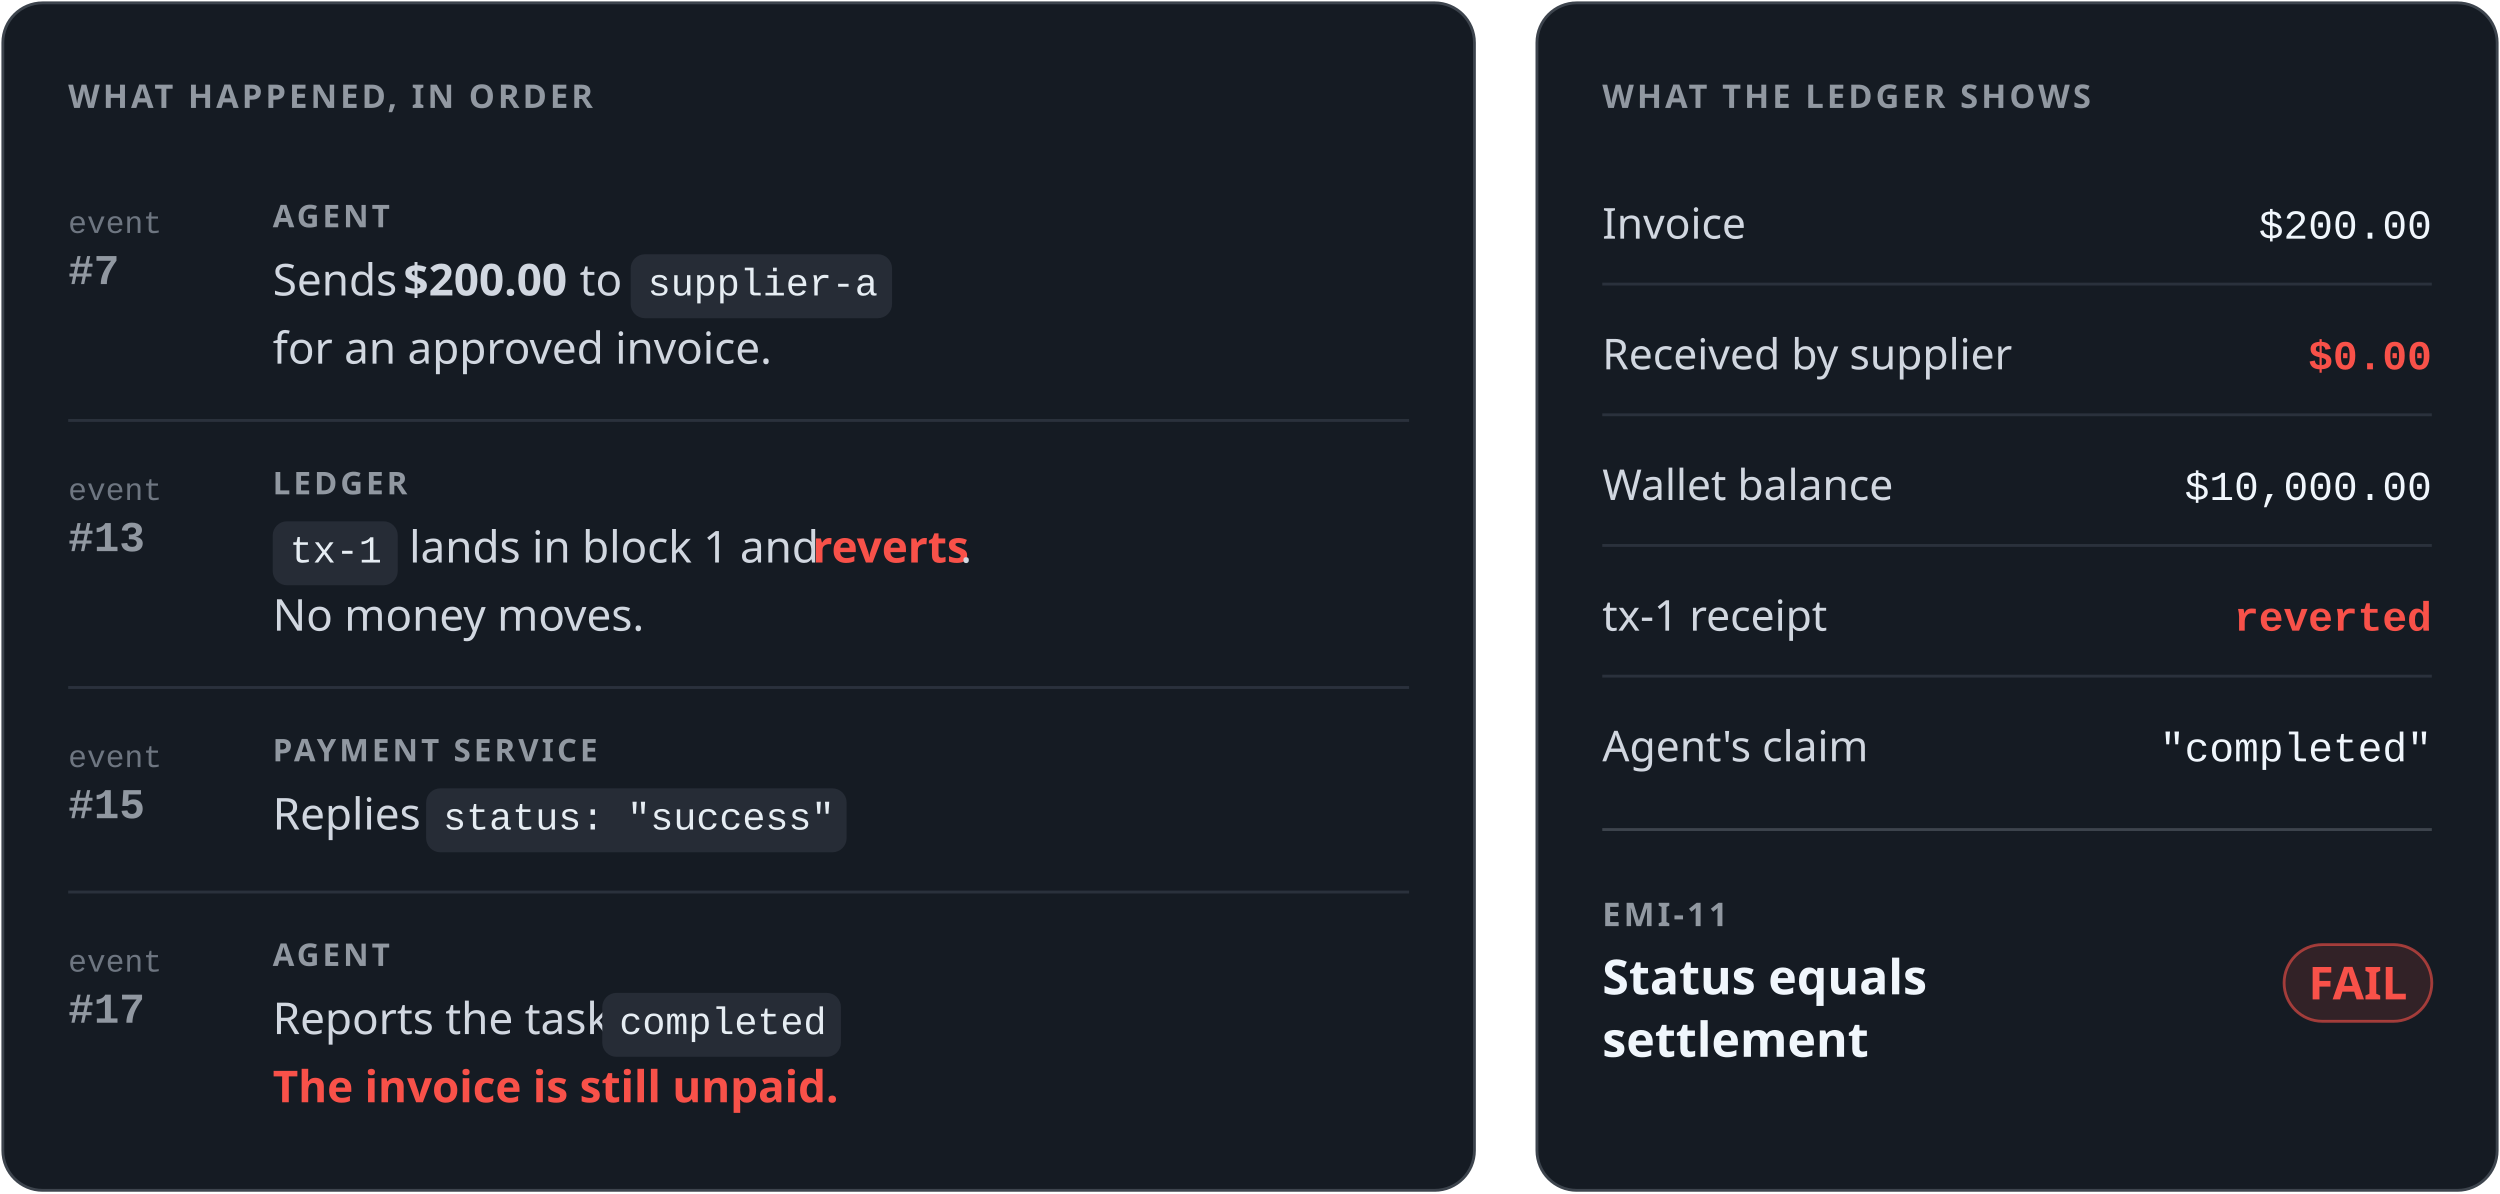
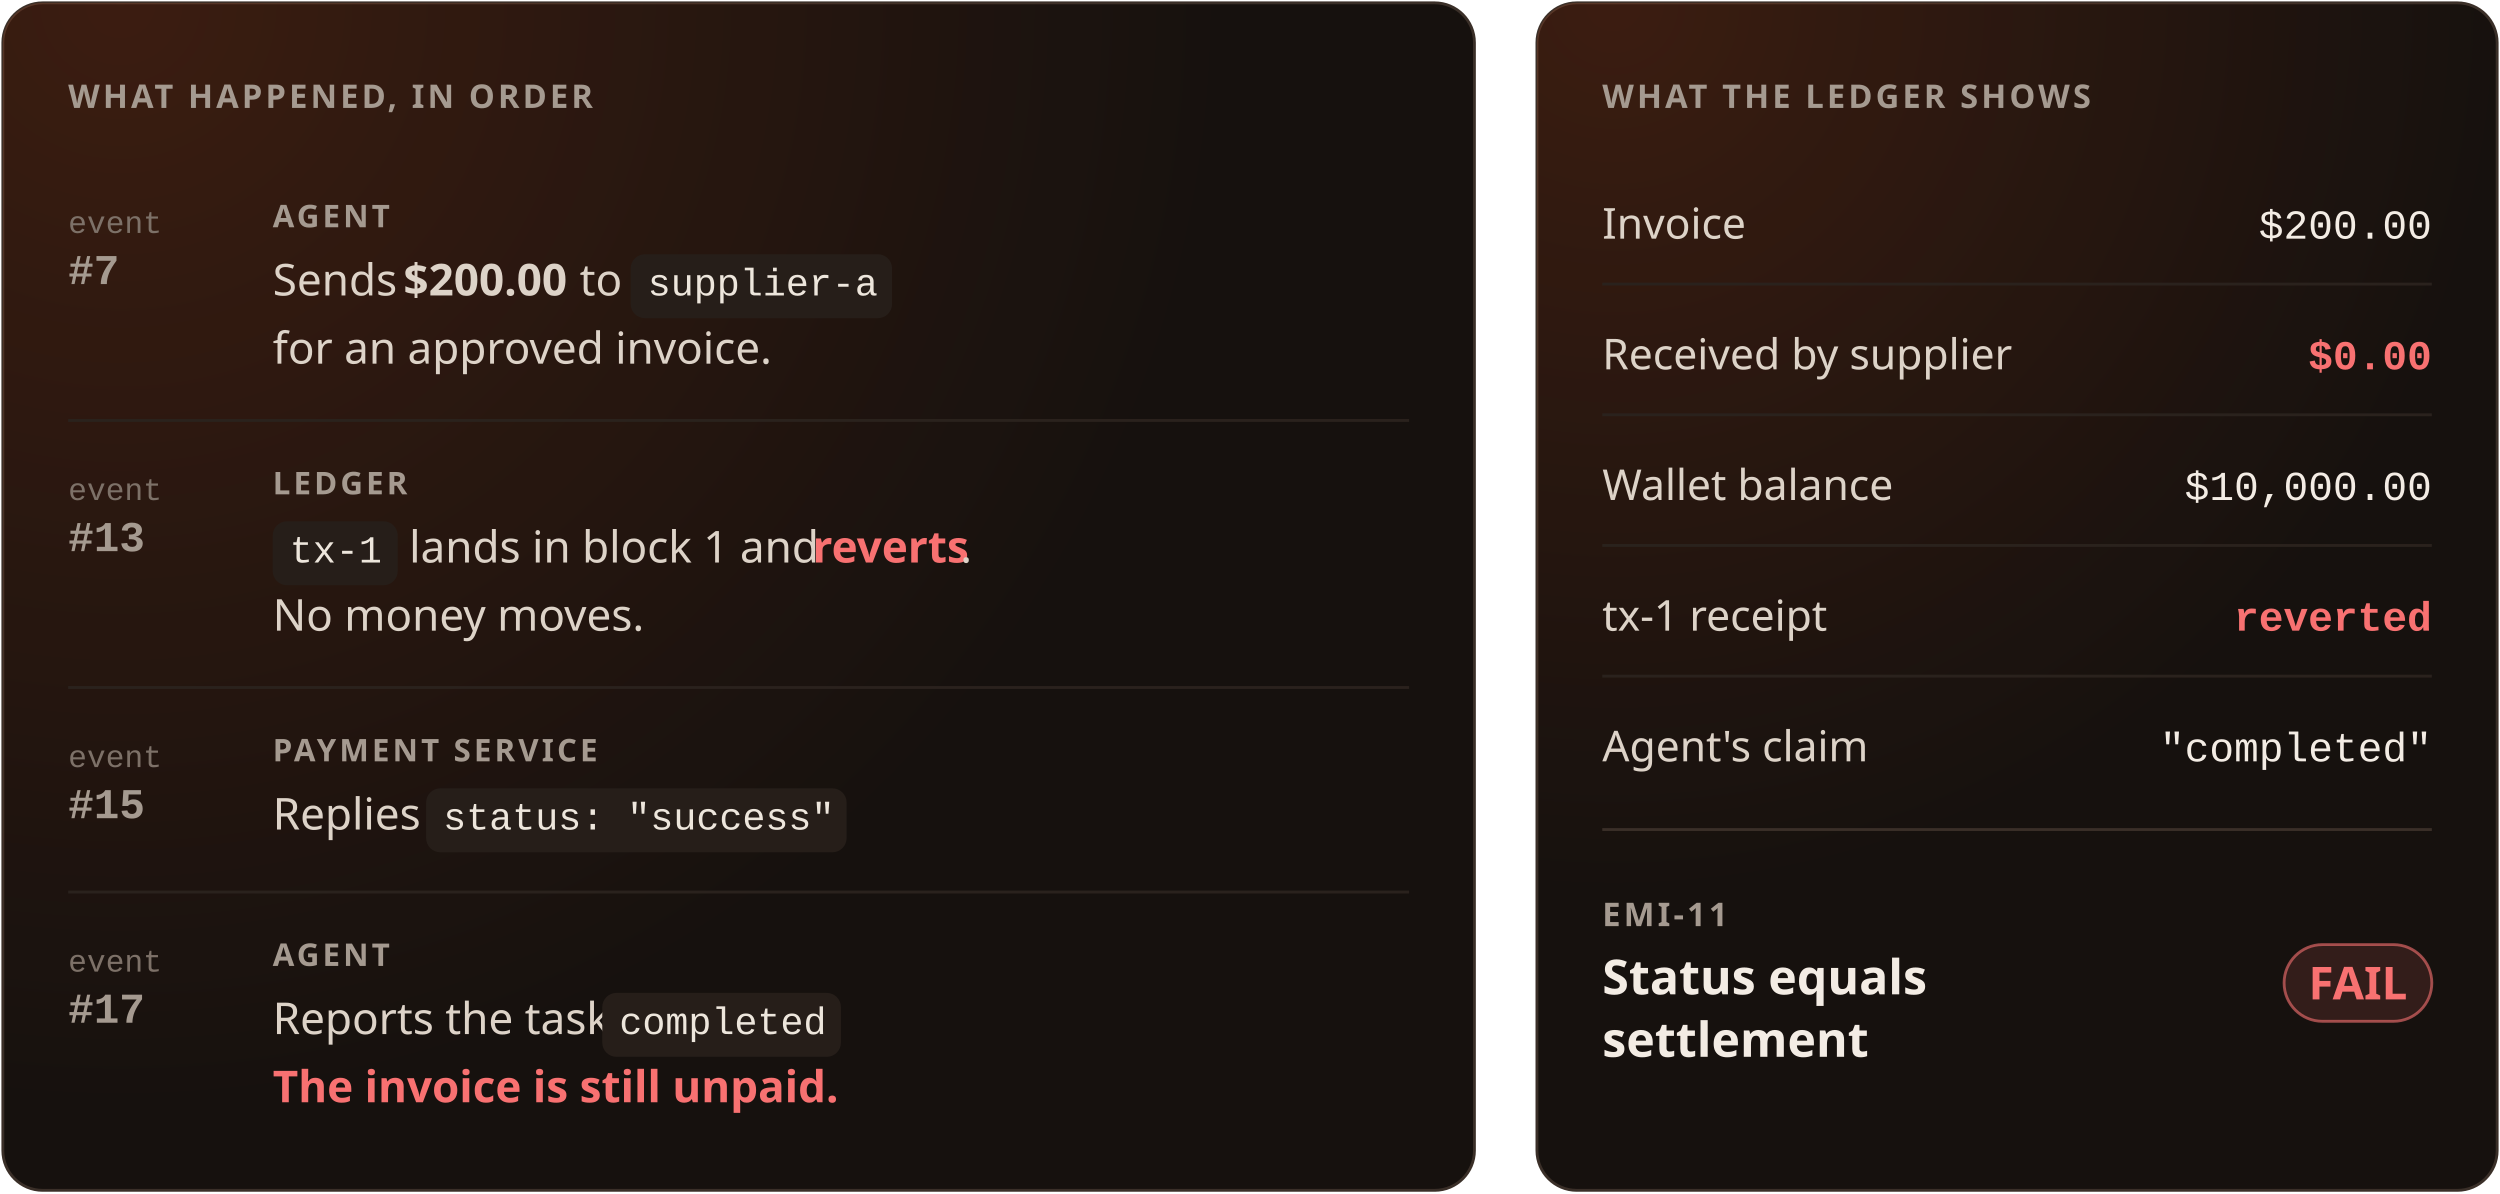
<svg xmlns="http://www.w3.org/2000/svg" viewBox="0 0 880 420" width="880" height="420" font-family="-apple-system, BlinkMacSystemFont, 'Segoe UI', 'Noto Sans', Helvetica, Arial, sans-serif" role="img">
  <style />
-   <rect x="1.0" y="1.0" width="518.0" height="418.0" rx="14" fill="#151b23" stroke="#3d444d" stroke-opacity="1" />
-   <rect x="541.0" y="1.0" width="338.0" height="418.0" rx="14" fill="#151b23" stroke="#3d444d" stroke-opacity="1" />
-   <text x="24.0" y="38.0" font-size="11.5" fill="#9198a1" font-weight="650" text-anchor="start" letter-spacing="1.1">WHAT HAPPENED, IN ORDER</text>
-   <text x="24.0" y="82.0" font-size="11" fill="#6e7681" font-weight="400" text-anchor="start" font-family="ui-monospace, SFMono-Regular, 'SF Mono', Menlo, Consolas, 'Liberation Mono', monospace">event</text>
-   <text x="24.0" y="100.0" font-size="15" fill="#9198a1" font-weight="700" text-anchor="start" font-family="ui-monospace, SFMono-Regular, 'SF Mono', Menlo, Consolas, 'Liberation Mono', monospace">#7</text>
-   <text x="96.0" y="80.0" font-size="11" fill="#9198a1" font-weight="650" text-anchor="start" letter-spacing="1.1">AGENT</text>
-   <text x="96.0" y="104.0" font-size="15.5" fill="#d1d7e0" font-weight="400" text-anchor="start" xml:space="preserve">Sends </text>
-   <text x="142.0" y="104.0" font-size="15.5" fill="#d1d7e0" font-weight="700" text-anchor="start" xml:space="preserve">$200.00</text>
-   <text x="200.0" y="104.0" font-size="15.5" fill="#d1d7e0" font-weight="400" text-anchor="start" xml:space="preserve"> to </text>
-   <rect x="222.0" y="89.5" width="92.0" height="22.5" rx="5" fill="#262c36" />
-   <text x="228.0" y="104.0" font-size="13.5" fill="#e6edf3" font-weight="400" text-anchor="start" font-family="ui-monospace, SFMono-Regular, 'SF Mono', Menlo, Consolas, 'Liberation Mono', monospace">supplier-a</text>
-   <text x="96.0" y="128.0" font-size="15.5" fill="#d1d7e0" font-weight="400" text-anchor="start" xml:space="preserve">for an approved invoice.</text>
-   <line x1="24" x2="496" y1="148" y2="148" stroke="#2a313c" />
-   <text x="24.0" y="176.0" font-size="11" fill="#6e7681" font-weight="400" text-anchor="start" font-family="ui-monospace, SFMono-Regular, 'SF Mono', Menlo, Consolas, 'Liberation Mono', monospace">event</text>
-   <text x="24.0" y="194.0" font-size="15" fill="#9198a1" font-weight="700" text-anchor="start" font-family="ui-monospace, SFMono-Regular, 'SF Mono', Menlo, Consolas, 'Liberation Mono', monospace">#13</text>
-   <text x="96.0" y="174.0" font-size="11" fill="#9198a1" font-weight="650" text-anchor="start" letter-spacing="1.1">LEDGER</text>
-   <rect x="96.0" y="183.5" width="44.0" height="22.5" rx="5" fill="#262c36" />
-   <text x="102.0" y="198.0" font-size="13.5" fill="#e6edf3" font-weight="400" text-anchor="start" font-family="ui-monospace, SFMono-Regular, 'SF Mono', Menlo, Consolas, 'Liberation Mono', monospace">tx-1</text>
-   <text x="140.0" y="198.0" font-size="15.5" fill="#d1d7e0" font-weight="400" text-anchor="start" xml:space="preserve"> lands in block 1 and </text>
-   <text x="286.0" y="198.0" font-size="15.5" fill="#f85149" font-weight="700" text-anchor="start" xml:space="preserve">reverts</text>
-   <text x="338.0" y="198.0" font-size="15.5" fill="#d1d7e0" font-weight="400" text-anchor="start" xml:space="preserve">.</text>
-   <text x="96.0" y="222.0" font-size="15.5" fill="#d1d7e0" font-weight="400" text-anchor="start" xml:space="preserve">No money moves.</text>
-   <line x1="24" x2="496" y1="242" y2="242" stroke="#2a313c" />
-   <text x="24.0" y="270.0" font-size="11" fill="#6e7681" font-weight="400" text-anchor="start" font-family="ui-monospace, SFMono-Regular, 'SF Mono', Menlo, Consolas, 'Liberation Mono', monospace">event</text>
-   <text x="24.0" y="288.0" font-size="15" fill="#9198a1" font-weight="700" text-anchor="start" font-family="ui-monospace, SFMono-Regular, 'SF Mono', Menlo, Consolas, 'Liberation Mono', monospace">#15</text>
-   <text x="96.0" y="268.0" font-size="11" fill="#9198a1" font-weight="650" text-anchor="start" letter-spacing="1.1">PAYMENT SERVICE</text>
-   <text x="96.0" y="292.0" font-size="15.5" fill="#d1d7e0" font-weight="400" text-anchor="start" xml:space="preserve">Replies </text>
-   <rect x="150.0" y="277.5" width="148.0" height="22.5" rx="5" fill="#262c36" />
-   <text x="156.0" y="292.0" font-size="13.5" fill="#e6edf3" font-weight="400" text-anchor="start" font-family="ui-monospace, SFMono-Regular, 'SF Mono', Menlo, Consolas, 'Liberation Mono', monospace">status: "success"</text>
-   <line x1="24" x2="496" y1="314" y2="314" stroke="#2a313c" />
-   <text x="24.0" y="342.0" font-size="11" fill="#6e7681" font-weight="400" text-anchor="start" font-family="ui-monospace, SFMono-Regular, 'SF Mono', Menlo, Consolas, 'Liberation Mono', monospace">event</text>
-   <text x="24.0" y="360.0" font-size="15" fill="#9198a1" font-weight="700" text-anchor="start" font-family="ui-monospace, SFMono-Regular, 'SF Mono', Menlo, Consolas, 'Liberation Mono', monospace">#17</text>
-   <text x="96.0" y="340.0" font-size="11" fill="#9198a1" font-weight="650" text-anchor="start" letter-spacing="1.1">AGENT</text>
-   <text x="96.0" y="364.0" font-size="15.5" fill="#d1d7e0" font-weight="400" text-anchor="start" xml:space="preserve">Reports the task </text>
-   <rect x="212.0" y="349.5" width="84.0" height="22.5" rx="5" fill="#262c36" />
-   <text x="218.0" y="364.0" font-size="13.5" fill="#e6edf3" font-weight="400" text-anchor="start" font-family="ui-monospace, SFMono-Regular, 'SF Mono', Menlo, Consolas, 'Liberation Mono', monospace">completed</text>
-   <text x="96.0" y="388.0" font-size="15.5" fill="#f85149" font-weight="700" text-anchor="start" xml:space="preserve">The invoice is still unpaid.</text>
-   <text x="564.0" y="38.0" font-size="11.5" fill="#9198a1" font-weight="650" text-anchor="start" letter-spacing="1.1">WHAT THE LEDGER SHOWS</text>
-   <text x="564.0" y="84.0" font-size="15" fill="#d1d7e0" font-weight="400" text-anchor="start">Invoice</text>
-   <text x="856.0" y="84.0" font-size="14.5" fill="#f0f6fc" font-weight="400" text-anchor="end" font-family="ui-monospace, SFMono-Regular, 'SF Mono', Menlo, Consolas, 'Liberation Mono', monospace">$200.00</text>
-   <line x1="564" x2="856" y1="100" y2="100" stroke="#2a313c" />
-   <text x="564.0" y="130.0" font-size="15" fill="#d1d7e0" font-weight="400" text-anchor="start">Received by supplier</text>
-   <text x="856.0" y="130.0" font-size="14.5" fill="#f85149" font-weight="700" text-anchor="end" font-family="ui-monospace, SFMono-Regular, 'SF Mono', Menlo, Consolas, 'Liberation Mono', monospace">$0.00</text>
-   <line x1="564" x2="856" y1="146" y2="146" stroke="#2a313c" />
-   <text x="564.0" y="176.0" font-size="15" fill="#d1d7e0" font-weight="400" text-anchor="start">Wallet balance</text>
-   <text x="856.0" y="176.0" font-size="14.5" fill="#f0f6fc" font-weight="400" text-anchor="end" font-family="ui-monospace, SFMono-Regular, 'SF Mono', Menlo, Consolas, 'Liberation Mono', monospace">$10,000.00</text>
-   <line x1="564" x2="856" y1="192" y2="192" stroke="#2a313c" />
-   <text x="564.0" y="222.0" font-size="15" fill="#d1d7e0" font-weight="400" text-anchor="start">tx-1 receipt</text>
-   <text x="856.0" y="222.0" font-size="14.5" fill="#f85149" font-weight="700" text-anchor="end" font-family="ui-monospace, SFMono-Regular, 'SF Mono', Menlo, Consolas, 'Liberation Mono', monospace">reverted</text>
-   <line x1="564" x2="856" y1="238" y2="238" stroke="#2a313c" />
-   <text x="564.0" y="268.0" font-size="15" fill="#d1d7e0" font-weight="400" text-anchor="start">Agent's claim</text>
-   <text x="856.0" y="268.0" font-size="14.5" fill="#f0f6fc" font-weight="400" text-anchor="end" font-family="ui-monospace, SFMono-Regular, 'SF Mono', Menlo, Consolas, 'Liberation Mono', monospace">"completed"</text>
-   <line x1="564" x2="856" y1="292" y2="292" stroke="#3d444d" />
-   <text x="564.0" y="326.0" font-size="11.5" fill="#9198a1" font-weight="650" text-anchor="start" letter-spacing="1.1">EMI-11</text>
-   <text x="564.0" y="350.0" font-size="17" fill="#f0f6fc" font-weight="750" text-anchor="start">Status equals</text>
-   <text x="564.0" y="372.0" font-size="17" fill="#f0f6fc" font-weight="750" text-anchor="start">settlement</text>
-   <rect x="804.0" y="332.5" width="52.0" height="27" rx="13.5" fill="#f85149" fill-opacity="0.13" stroke="#f85149" stroke-opacity="0.6" />
-   <text x="830.0" y="351.8" font-size="16" fill="#f85149" font-weight="700" text-anchor="middle">FAIL</text>
+   <rect x="1.0" y="1.0" width="518.0" height="418.0" rx="14" fill="#16110e" stroke="#3a2f28" stroke-opacity="1" />
+   <defs>
+     <radialGradient id="g4" cx="42.4" cy="1.0" r="388.5" gradientUnits="userSpaceOnUse">
+       <stop offset="0" stop-color="#ff5b1f" stop-opacity="0.16" />
+       <stop offset="1" stop-color="#ff5b1f" stop-opacity="0" />
+     </radialGradient>
+   </defs>
+   <rect x="1.0" y="1.0" width="518.0" height="418.0" rx="14" fill="url(#g4)" />
+   <rect x="541.0" y="1.0" width="338.0" height="418.0" rx="14" fill="#16110e" stroke="#3a2f28" stroke-opacity="1" />
+   <defs>
+     <radialGradient id="g5" cx="568.0" cy="1.0" r="313.5" gradientUnits="userSpaceOnUse">
+       <stop offset="0" stop-color="#ff5b1f" stop-opacity="0.16" />
+       <stop offset="1" stop-color="#ff5b1f" stop-opacity="0" />
+     </radialGradient>
+   </defs>
+   <rect x="541.0" y="1.0" width="338.0" height="418.0" rx="14" fill="url(#g5)" />
+   <text x="24.0" y="38.0" font-size="11.5" fill="#a59a90" font-weight="650" text-anchor="start" letter-spacing="1.1">WHAT HAPPENED, IN ORDER</text>
+   <text x="24.0" y="82.0" font-size="11" fill="#7d7168" font-weight="400" text-anchor="start" font-family="ui-monospace, SFMono-Regular, 'SF Mono', Menlo, Consolas, 'Liberation Mono', monospace">event</text>
+   <text x="24.0" y="100.0" font-size="15" fill="#a59a90" font-weight="700" text-anchor="start" font-family="ui-monospace, SFMono-Regular, 'SF Mono', Menlo, Consolas, 'Liberation Mono', monospace">#7</text>
+   <text x="96.0" y="80.0" font-size="11" fill="#a59a90" font-weight="650" text-anchor="start" letter-spacing="1.1">AGENT</text>
+   <text x="96.0" y="104.0" font-size="15.5" fill="#ddd3c8" font-weight="400" text-anchor="start" xml:space="preserve">Sends </text>
+   <text x="142.0" y="104.0" font-size="15.5" fill="#ddd3c8" font-weight="700" text-anchor="start" xml:space="preserve">$200.00</text>
+   <text x="200.0" y="104.0" font-size="15.5" fill="#ddd3c8" font-weight="400" text-anchor="start" xml:space="preserve"> to </text>
+   <rect x="222.0" y="89.5" width="92.0" height="22.5" rx="5" fill="#261e19" />
+   <text x="228.0" y="104.0" font-size="13.5" fill="#ede6dc" font-weight="400" text-anchor="start" font-family="ui-monospace, SFMono-Regular, 'SF Mono', Menlo, Consolas, 'Liberation Mono', monospace">supplier-a</text>
+   <text x="96.0" y="128.0" font-size="15.5" fill="#ddd3c8" font-weight="400" text-anchor="start" xml:space="preserve">for an approved invoice.</text>
+   <line x1="24" x2="496" y1="148" y2="148" stroke="#2a221d" />
+   <text x="24.0" y="176.0" font-size="11" fill="#7d7168" font-weight="400" text-anchor="start" font-family="ui-monospace, SFMono-Regular, 'SF Mono', Menlo, Consolas, 'Liberation Mono', monospace">event</text>
+   <text x="24.0" y="194.0" font-size="15" fill="#a59a90" font-weight="700" text-anchor="start" font-family="ui-monospace, SFMono-Regular, 'SF Mono', Menlo, Consolas, 'Liberation Mono', monospace">#13</text>
+   <text x="96.0" y="174.0" font-size="11" fill="#a59a90" font-weight="650" text-anchor="start" letter-spacing="1.1">LEDGER</text>
+   <rect x="96.0" y="183.5" width="44.0" height="22.5" rx="5" fill="#261e19" />
+   <text x="102.0" y="198.0" font-size="13.5" fill="#ede6dc" font-weight="400" text-anchor="start" font-family="ui-monospace, SFMono-Regular, 'SF Mono', Menlo, Consolas, 'Liberation Mono', monospace">tx-1</text>
+   <text x="140.0" y="198.0" font-size="15.5" fill="#ddd3c8" font-weight="400" text-anchor="start" xml:space="preserve"> lands in block 1 and </text>
+   <text x="286.0" y="198.0" font-size="15.5" fill="#f87171" font-weight="700" text-anchor="start" xml:space="preserve">reverts</text>
+   <text x="338.0" y="198.0" font-size="15.5" fill="#ddd3c8" font-weight="400" text-anchor="start" xml:space="preserve">.</text>
+   <text x="96.0" y="222.0" font-size="15.5" fill="#ddd3c8" font-weight="400" text-anchor="start" xml:space="preserve">No money moves.</text>
+   <line x1="24" x2="496" y1="242" y2="242" stroke="#2a221d" />
+   <text x="24.0" y="270.0" font-size="11" fill="#7d7168" font-weight="400" text-anchor="start" font-family="ui-monospace, SFMono-Regular, 'SF Mono', Menlo, Consolas, 'Liberation Mono', monospace">event</text>
+   <text x="24.0" y="288.0" font-size="15" fill="#a59a90" font-weight="700" text-anchor="start" font-family="ui-monospace, SFMono-Regular, 'SF Mono', Menlo, Consolas, 'Liberation Mono', monospace">#15</text>
+   <text x="96.0" y="268.0" font-size="11" fill="#a59a90" font-weight="650" text-anchor="start" letter-spacing="1.1">PAYMENT SERVICE</text>
+   <text x="96.0" y="292.0" font-size="15.5" fill="#ddd3c8" font-weight="400" text-anchor="start" xml:space="preserve">Replies </text>
+   <rect x="150.0" y="277.5" width="148.0" height="22.5" rx="5" fill="#261e19" />
+   <text x="156.0" y="292.0" font-size="13.5" fill="#ede6dc" font-weight="400" text-anchor="start" font-family="ui-monospace, SFMono-Regular, 'SF Mono', Menlo, Consolas, 'Liberation Mono', monospace">status: "success"</text>
+   <line x1="24" x2="496" y1="314" y2="314" stroke="#2a221d" />
+   <text x="24.0" y="342.0" font-size="11" fill="#7d7168" font-weight="400" text-anchor="start" font-family="ui-monospace, SFMono-Regular, 'SF Mono', Menlo, Consolas, 'Liberation Mono', monospace">event</text>
+   <text x="24.0" y="360.0" font-size="15" fill="#a59a90" font-weight="700" text-anchor="start" font-family="ui-monospace, SFMono-Regular, 'SF Mono', Menlo, Consolas, 'Liberation Mono', monospace">#17</text>
+   <text x="96.0" y="340.0" font-size="11" fill="#a59a90" font-weight="650" text-anchor="start" letter-spacing="1.1">AGENT</text>
+   <text x="96.0" y="364.0" font-size="15.5" fill="#ddd3c8" font-weight="400" text-anchor="start" xml:space="preserve">Reports the task </text>
+   <rect x="212.0" y="349.5" width="84.0" height="22.5" rx="5" fill="#261e19" />
+   <text x="218.0" y="364.0" font-size="13.5" fill="#ede6dc" font-weight="400" text-anchor="start" font-family="ui-monospace, SFMono-Regular, 'SF Mono', Menlo, Consolas, 'Liberation Mono', monospace">completed</text>
+   <text x="96.0" y="388.0" font-size="15.5" fill="#f87171" font-weight="700" text-anchor="start" xml:space="preserve">The invoice is still unpaid.</text>
+   <text x="564.0" y="38.0" font-size="11.5" fill="#a59a90" font-weight="650" text-anchor="start" letter-spacing="1.1">WHAT THE LEDGER SHOWS</text>
+   <text x="564.0" y="84.0" font-size="15" fill="#ddd3c8" font-weight="400" text-anchor="start">Invoice</text>
+   <text x="856.0" y="84.0" font-size="14.5" fill="#f3ece4" font-weight="400" text-anchor="end" font-family="ui-monospace, SFMono-Regular, 'SF Mono', Menlo, Consolas, 'Liberation Mono', monospace">$200.00</text>
+   <line x1="564" x2="856" y1="100" y2="100" stroke="#2a221d" />
+   <text x="564.0" y="130.0" font-size="15" fill="#ddd3c8" font-weight="400" text-anchor="start">Received by supplier</text>
+   <text x="856.0" y="130.0" font-size="14.5" fill="#f87171" font-weight="700" text-anchor="end" font-family="ui-monospace, SFMono-Regular, 'SF Mono', Menlo, Consolas, 'Liberation Mono', monospace">$0.00</text>
+   <line x1="564" x2="856" y1="146" y2="146" stroke="#2a221d" />
+   <text x="564.0" y="176.0" font-size="15" fill="#ddd3c8" font-weight="400" text-anchor="start">Wallet balance</text>
+   <text x="856.0" y="176.0" font-size="14.5" fill="#f3ece4" font-weight="400" text-anchor="end" font-family="ui-monospace, SFMono-Regular, 'SF Mono', Menlo, Consolas, 'Liberation Mono', monospace">$10,000.00</text>
+   <line x1="564" x2="856" y1="192" y2="192" stroke="#2a221d" />
+   <text x="564.0" y="222.0" font-size="15" fill="#ddd3c8" font-weight="400" text-anchor="start">tx-1 receipt</text>
+   <text x="856.0" y="222.0" font-size="14.5" fill="#f87171" font-weight="700" text-anchor="end" font-family="ui-monospace, SFMono-Regular, 'SF Mono', Menlo, Consolas, 'Liberation Mono', monospace">reverted</text>
+   <line x1="564" x2="856" y1="238" y2="238" stroke="#2a221d" />
+   <text x="564.0" y="268.0" font-size="15" fill="#ddd3c8" font-weight="400" text-anchor="start">Agent's claim</text>
+   <text x="856.0" y="268.0" font-size="14.5" fill="#f3ece4" font-weight="400" text-anchor="end" font-family="ui-monospace, SFMono-Regular, 'SF Mono', Menlo, Consolas, 'Liberation Mono', monospace">"completed"</text>
+   <line x1="564" x2="856" y1="292" y2="292" stroke="#3a2f28" />
+   <text x="564.0" y="326.0" font-size="11.5" fill="#a59a90" font-weight="650" text-anchor="start" letter-spacing="1.1">EMI-11</text>
+   <text x="564.0" y="350.0" font-size="17" fill="#f3ece4" font-weight="650" text-anchor="start">Status equals</text>
+   <text x="564.0" y="372.0" font-size="17" fill="#f3ece4" font-weight="650" text-anchor="start">settlement</text>
+   <rect x="804.0" y="332.5" width="52.0" height="27" rx="13.5" fill="#f87171" fill-opacity="0.13" stroke="#f87171" stroke-opacity="0.6" />
+   <text x="830.0" y="351.8" font-size="16" fill="#f87171" font-weight="700" text-anchor="middle">FAIL</text>
</svg>
